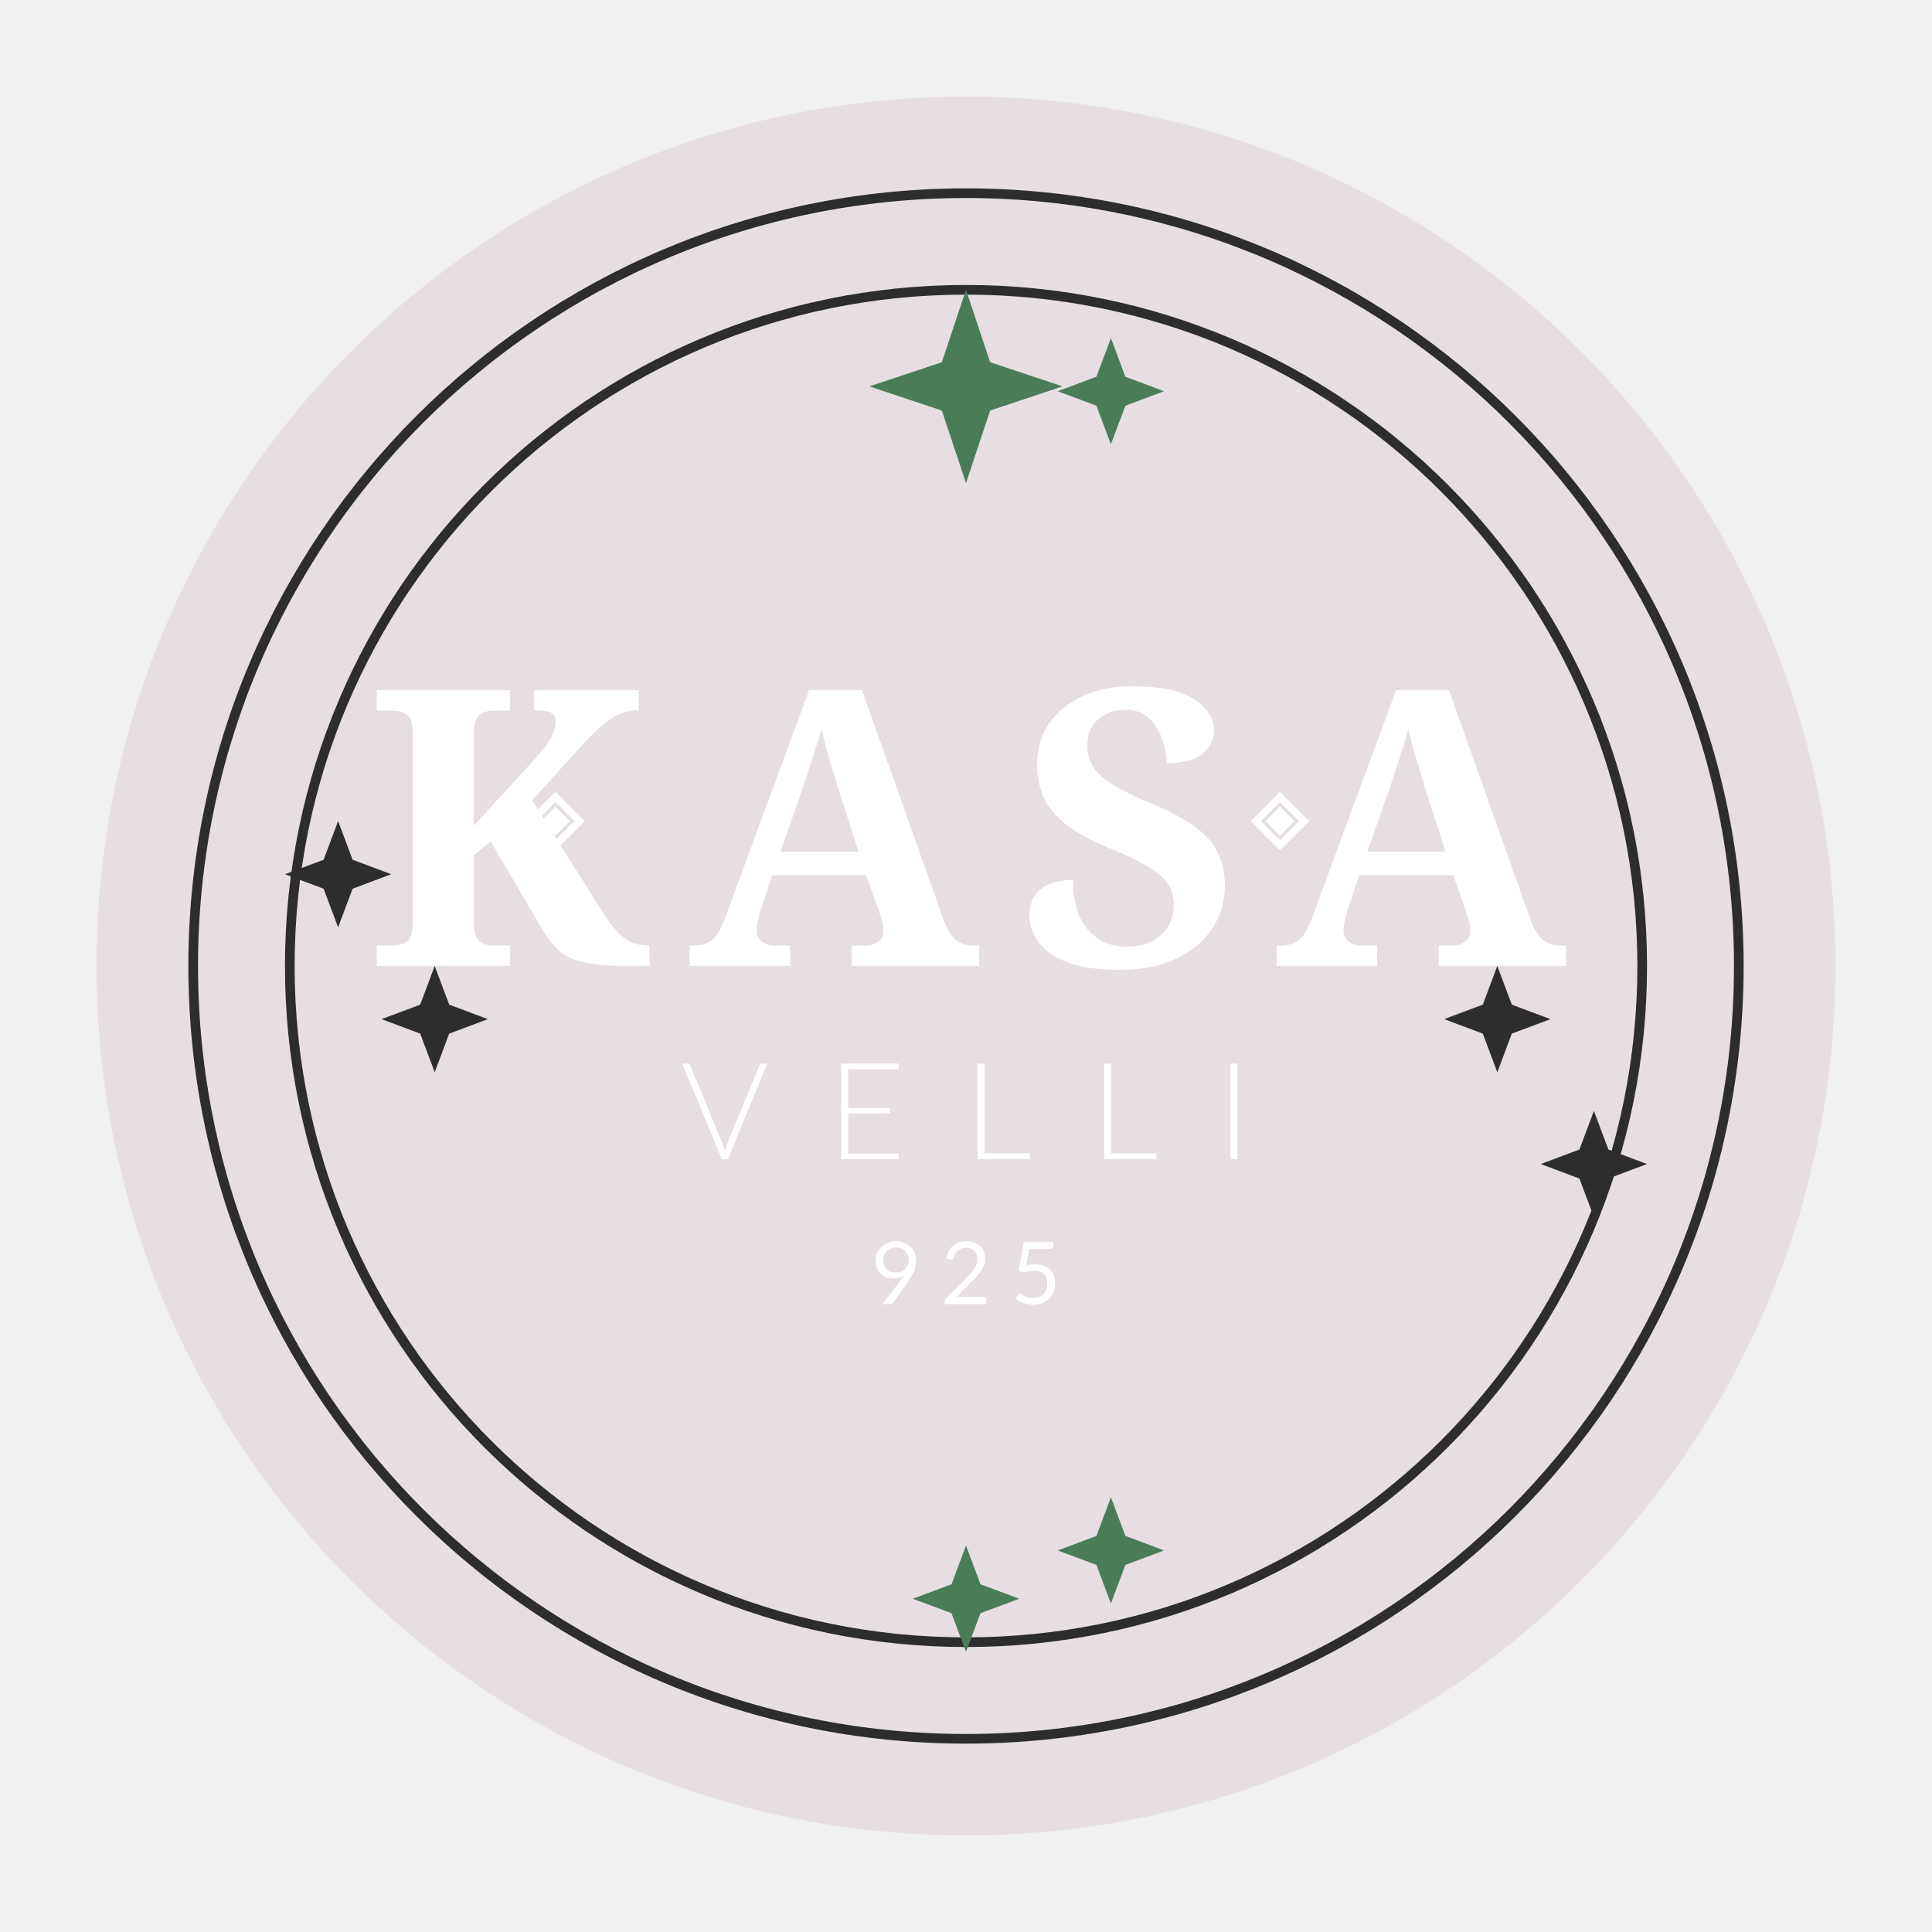
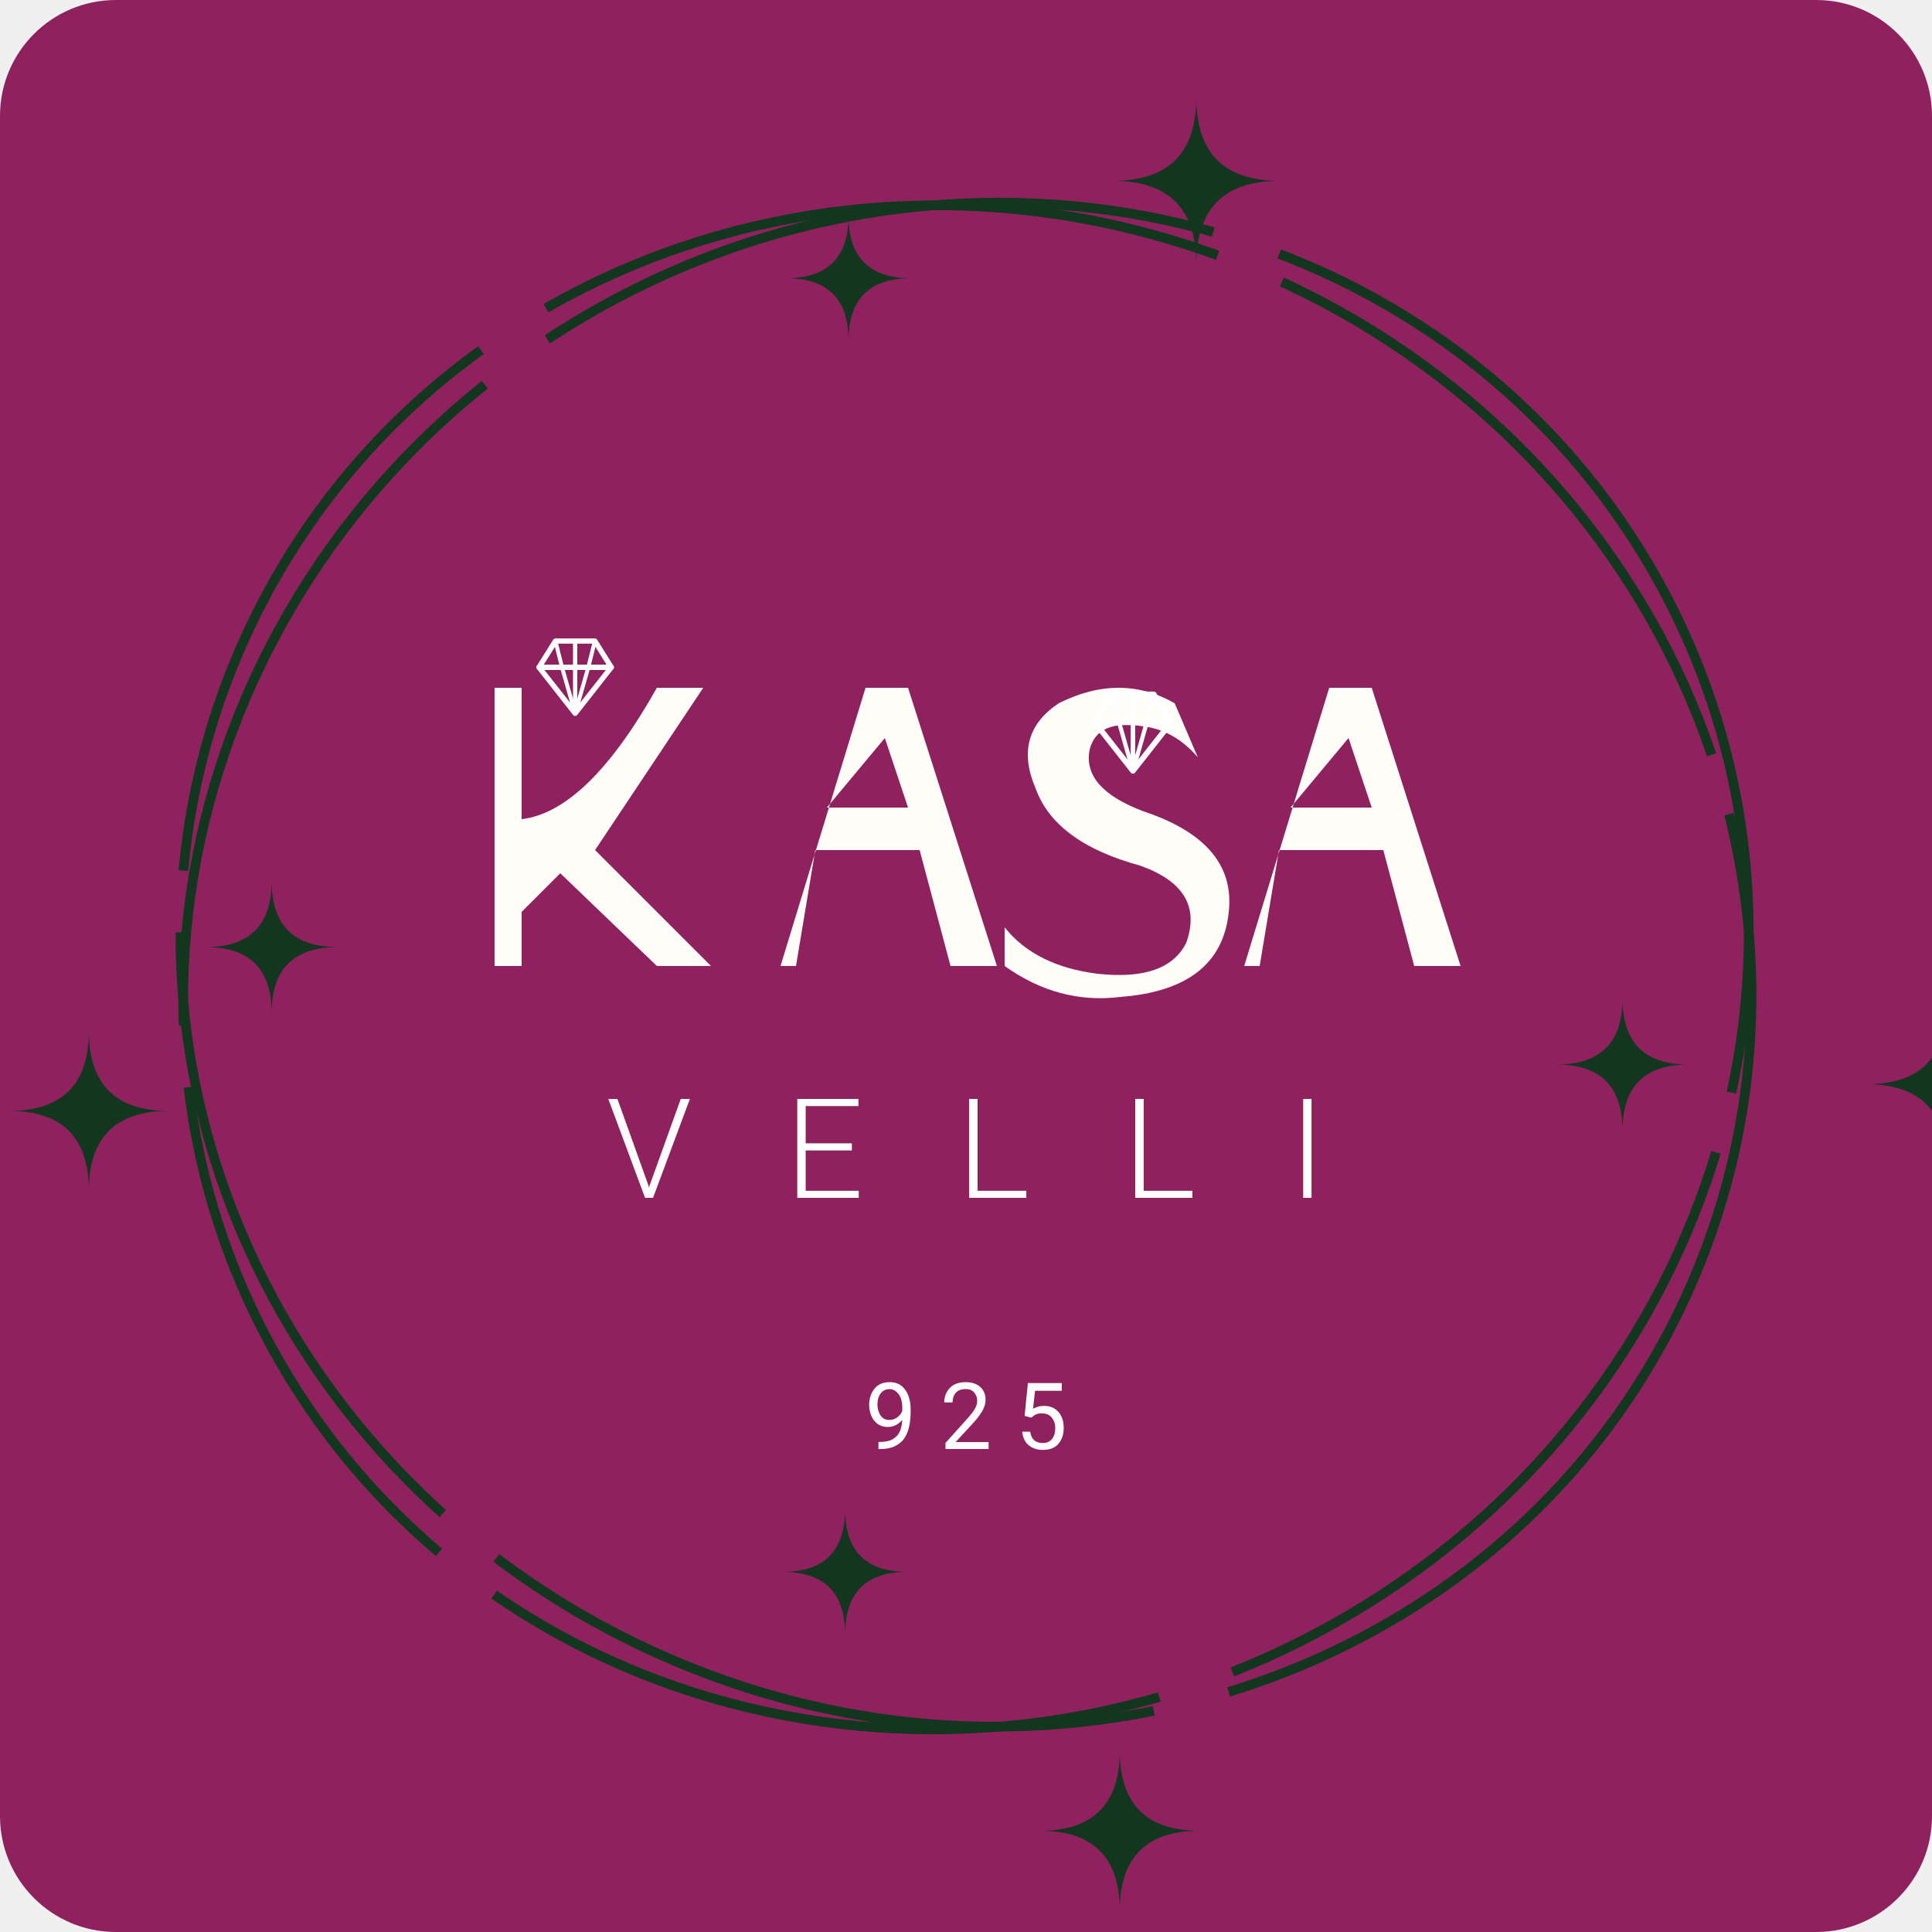
- <svg xmlns="http://www.w3.org/2000/svg" viewBox="0 0 400 400" width="400" height="400">
-   <circle cx="200" cy="200" r="180" fill="#8B3A62" opacity="0.1" />
-   <circle cx="200" cy="200" r="160" fill="none" stroke="#2D2D2D" stroke-width="2" />
-   <circle cx="200" cy="200" r="140" fill="none" stroke="#2D2D2D" stroke-width="2" />
-   <path d="M 200 60 L 205 75 L 220 80 L 205 85 L 200 100 L 195 85 L 180 80 L 195 75 Z" fill="#4A7C59" />
-   <path d="M 230 70 L 233 78 L 241 81 L 233 84 L 230 92 L 227 84 L 219 81 L 227 78 Z" fill="#4A7C59" />
-   <path d="M 310 200 L 313 208 L 321 211 L 313 214 L 310 222 L 307 214 L 299 211 L 307 208 Z" fill="#2D2D2D" />
-   <path d="M 330 230 L 333 238 L 341 241 L 333 244 L 330 252 L 327 244 L 319 241 L 327 238 Z" fill="#2D2D2D" />
-   <path d="M 200 320 L 203 328 L 211 331 L 203 334 L 200 342 L 197 334 L 189 331 L 197 328 Z" fill="#4A7C59" />
-   <path d="M 230 310 L 233 318 L 241 321 L 233 324 L 230 332 L 227 324 L 219 321 L 227 318 Z" fill="#4A7C59" />
-   <path d="M 90 200 L 93 208 L 101 211 L 93 214 L 90 222 L 87 214 L 79 211 L 87 208 Z" fill="#2D2D2D" />
-   <path d="M 70 170 L 73 178 L 81 181 L 73 184 L 70 192 L 67 184 L 59 181 L 67 178 Z" fill="#2D2D2D" />
-   <path d="M 115 165 L 120 170 L 115 175 L 110 170 Z" fill="none" stroke="#FFFFFF" stroke-width="1.5" />
-   <path d="M 112 170 L 115 167 L 118 170 L 115 173 Z" fill="#FFFFFF" />
-   <path d="M 265 165 L 270 170 L 265 175 L 260 170 Z" fill="none" stroke="#FFFFFF" stroke-width="1.5" />
-   <path d="M 262 170 L 265 167 L 268 170 L 265 173 Z" fill="#FFFFFF" />
-   <text x="200" y="200" font-family="'Playfair Display', serif" font-size="80" font-weight="600" fill="#FFFFFF" text-anchor="middle" letter-spacing="8">KASA</text>
-   <text x="200" y="240" font-family="'Lato', sans-serif" font-size="28" font-weight="300" fill="#FFFFFF" text-anchor="middle" letter-spacing="12">VELLI</text>
-   <text x="200" y="270" font-family="'Lato', sans-serif" font-size="18" font-weight="400" fill="#FFFFFF" text-anchor="middle" letter-spacing="4">925</text>
+ <svg xmlns="http://www.w3.org/2000/svg" viewBox="0 0 500 500" width="500" height="500">
+   <defs>
+     <g id="sparkle-star">
+       <path d="M 0,-18 Q 0,0 18,0 Q 0,0 0,18 Q 0,0 -18,0 Q 0,0 0,-18 Z" fill="#13361e" />
+     </g>
+     <g id="diamond-gem">
+       <polygon points="-11,-3 -6,-11 6,-11 11,-3" fill="none" stroke="#FFFFFF" stroke-width="1.6" stroke-linejoin="round" />
+       <polygon points="-11,-3 0,11 11,-3" fill="none" stroke="#FFFFFF" stroke-width="1.6" stroke-linejoin="round" />
+       <line x1="0" y1="-11" x2="0" y2="11" stroke="#FFFFFF" stroke-width="1.3" />
+       <line x1="-6" y1="-11" x2="-4" y2="-3" stroke="#FFFFFF" stroke-width="1.2" />
+       <line x1="6" y1="-11" x2="4" y2="-3" stroke="#FFFFFF" stroke-width="1.2" />
+       <line x1="-4" y1="-3" x2="0" y2="11" stroke="#FFFFFF" stroke-width="1.2" />
+       <line x1="4" y1="-3" x2="0" y2="11" stroke="#FFFFFF" stroke-width="1.2" />
+       <line x1="-11" y1="-3" x2="11" y2="-3" stroke="#FFFFFF" stroke-width="1.3" />
+     </g>
+   </defs>
+   <rect width="100%" height="100%" fill="#8f225e" rx="30" />
+   <ellipse cx="250" cy="250" rx="205" ry="195" fill="none" stroke="#13361e" stroke-width="2.5" transform="rotate(-30 250 250)" stroke-dasharray="140 16 190 20 180 18" />
+   <ellipse cx="250" cy="250" rx="205" ry="195" fill="none" stroke="#13361e" stroke-width="2.5" transform="rotate(25 250 250)" stroke-dasharray="160 20 180 18 170 16" />
+   <use href="#sparkle-star" x="278" y="44" transform="scale(1.2) translate(-20,-5)" />
+   <use href="#sparkle-star" x="220" y="72" transform="scale(0.9) translate(24,8)" />
+   <use href="#sparkle-star" x="478" y="246" transform="scale(1.15) translate(-40,-2)" />
+   <use href="#sparkle-star" x="420" y="278" transform="scale(0.95) translate(22,12)" />
+   <use href="#sparkle-star" x="274" y="450" transform="scale(1.15) translate(-22,-38)" />
+   <use href="#sparkle-star" x="218" y="478" transform="scale(0.9) translate(25,-26)" />
+   <use href="#sparkle-star" x="20" y="274" transform="scale(1.15) translate(0,-24)" />
+   <use href="#sparkle-star" x="74" y="248" transform="scale(0.95) translate(0,10)" />
+   <g id="kasa-text" transform="translate(250, 222)">
+     <path d="M -122,-44 L -115,-44 L -115,28 L -122,28 Z" fill="#FFFDF8" />
+     <use href="#diamond-gem" x="-119" y="-55" transform="scale(0.85)" />
+     <path d="M -115,-10 Q -98,-12 -80,-44 L -68,-44 L -96,-2 L -66,28 L -80,28 L -105,4 L -115,14 Z" fill="#FFFDF8" />
+     <path d="M -48,28 L -26,-44 L -15,-44 L 8,28 L -4,28 L -12,-2 L -39,-2 L -44,28 Z M -36,-13 L -15,-13 L -21,-31 Z" fill="#FFFDF8" />
+     <path d="M 54,-40 Q 40,-48 24,-40 Q 12,-32 18,-18 Q 23,-4 45,2 Q 62,8 57,22 Q 52,32 34,30 Q 18,28 10,18 L 10,28 Q 24,38 40,36 Q 66,34 68,14 Q 70,-4 46,-12 Q 30,-18 32,-28 Q 34,-36 46,-34 Q 54,-33 60,-26 Z" fill="#FFFDF8" />
+     <use href="#diamond-gem" x="48" y="-36" transform="scale(0.9)" />
+     <path d="M 72,28 L 94,-44 L 105,-44 L 128,28 L 116,28 L 108,-2 L 81,-2 L 76,28 Z M 84,-13 L 105,-13 L 99,-31 Z" fill="#FFFDF8" />
+   </g>
+   <text x="250" y="310" font-family="-apple-system, BlinkMacSystemFont, 'Segoe UI', Roboto, 'Montserrat', sans-serif" font-size="36" font-weight="300" fill="#FFFFFF" text-anchor="middle" letter-spacing="24">VELLI</text>
+   <text x="250" y="375" font-family="-apple-system, BlinkMacSystemFont, 'Segoe UI', Roboto, sans-serif" font-size="24" font-weight="400" fill="#FFFFFF" text-anchor="middle" letter-spacing="6">925</text>
</svg>
